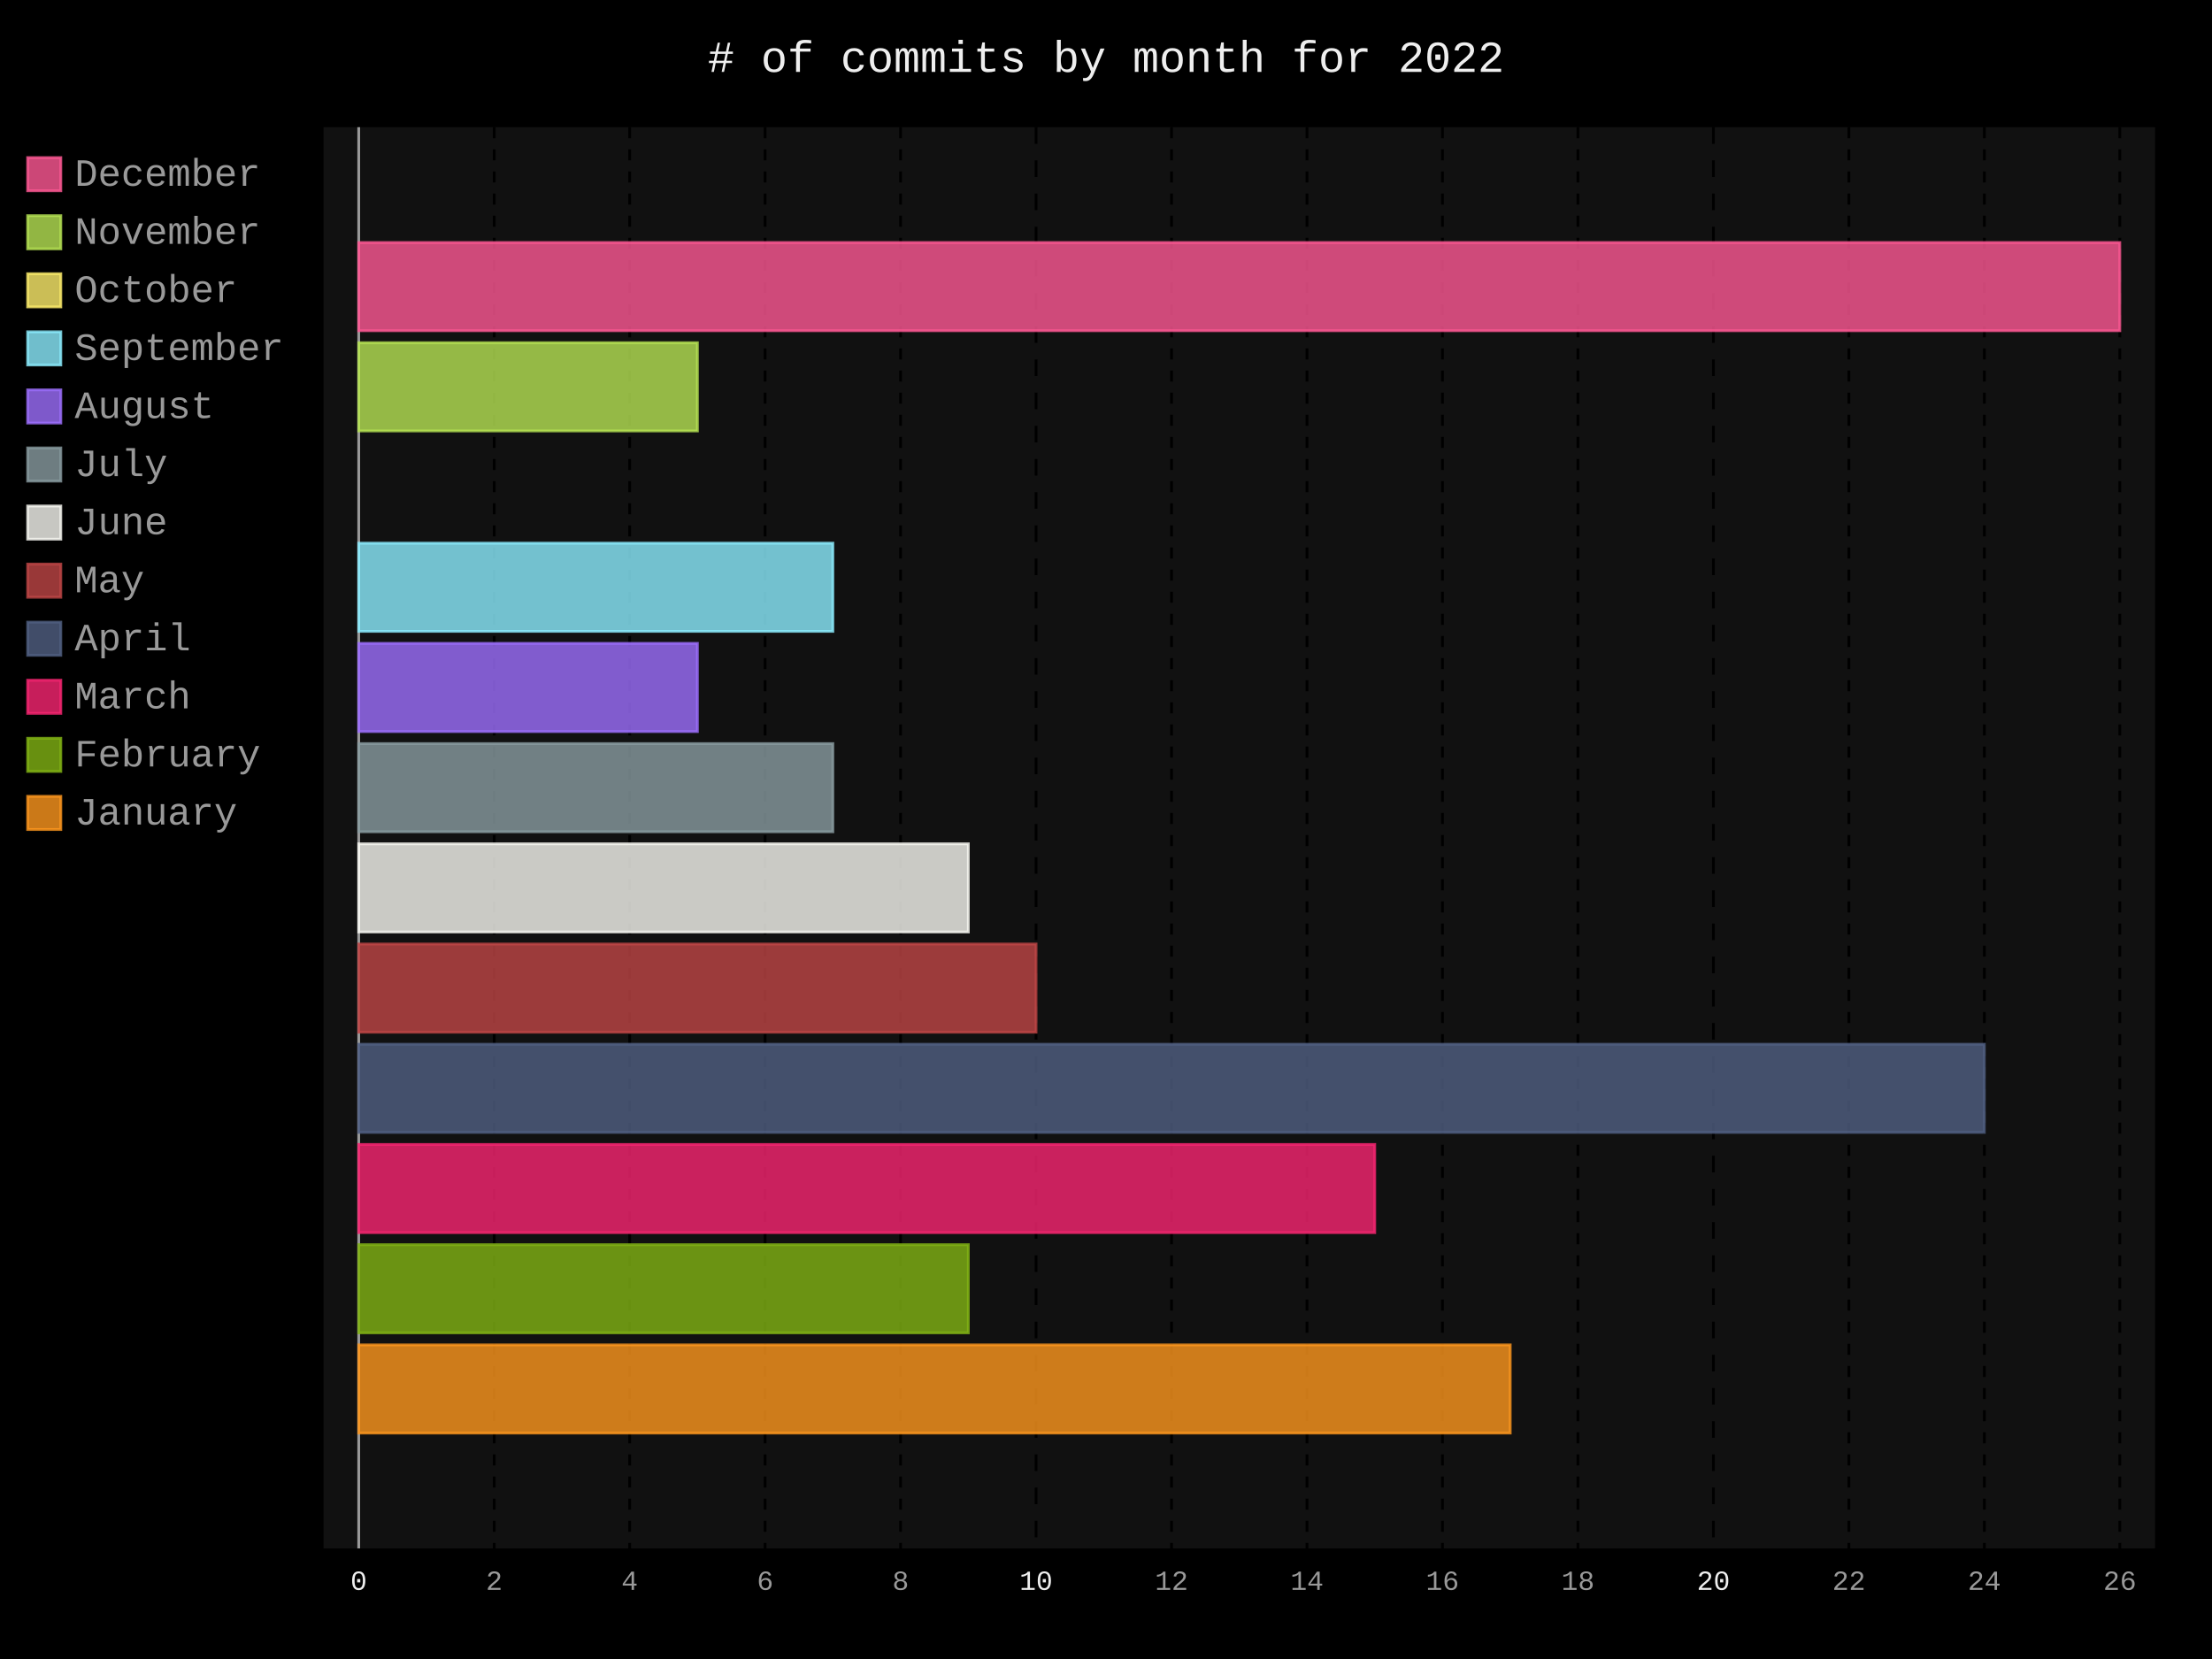
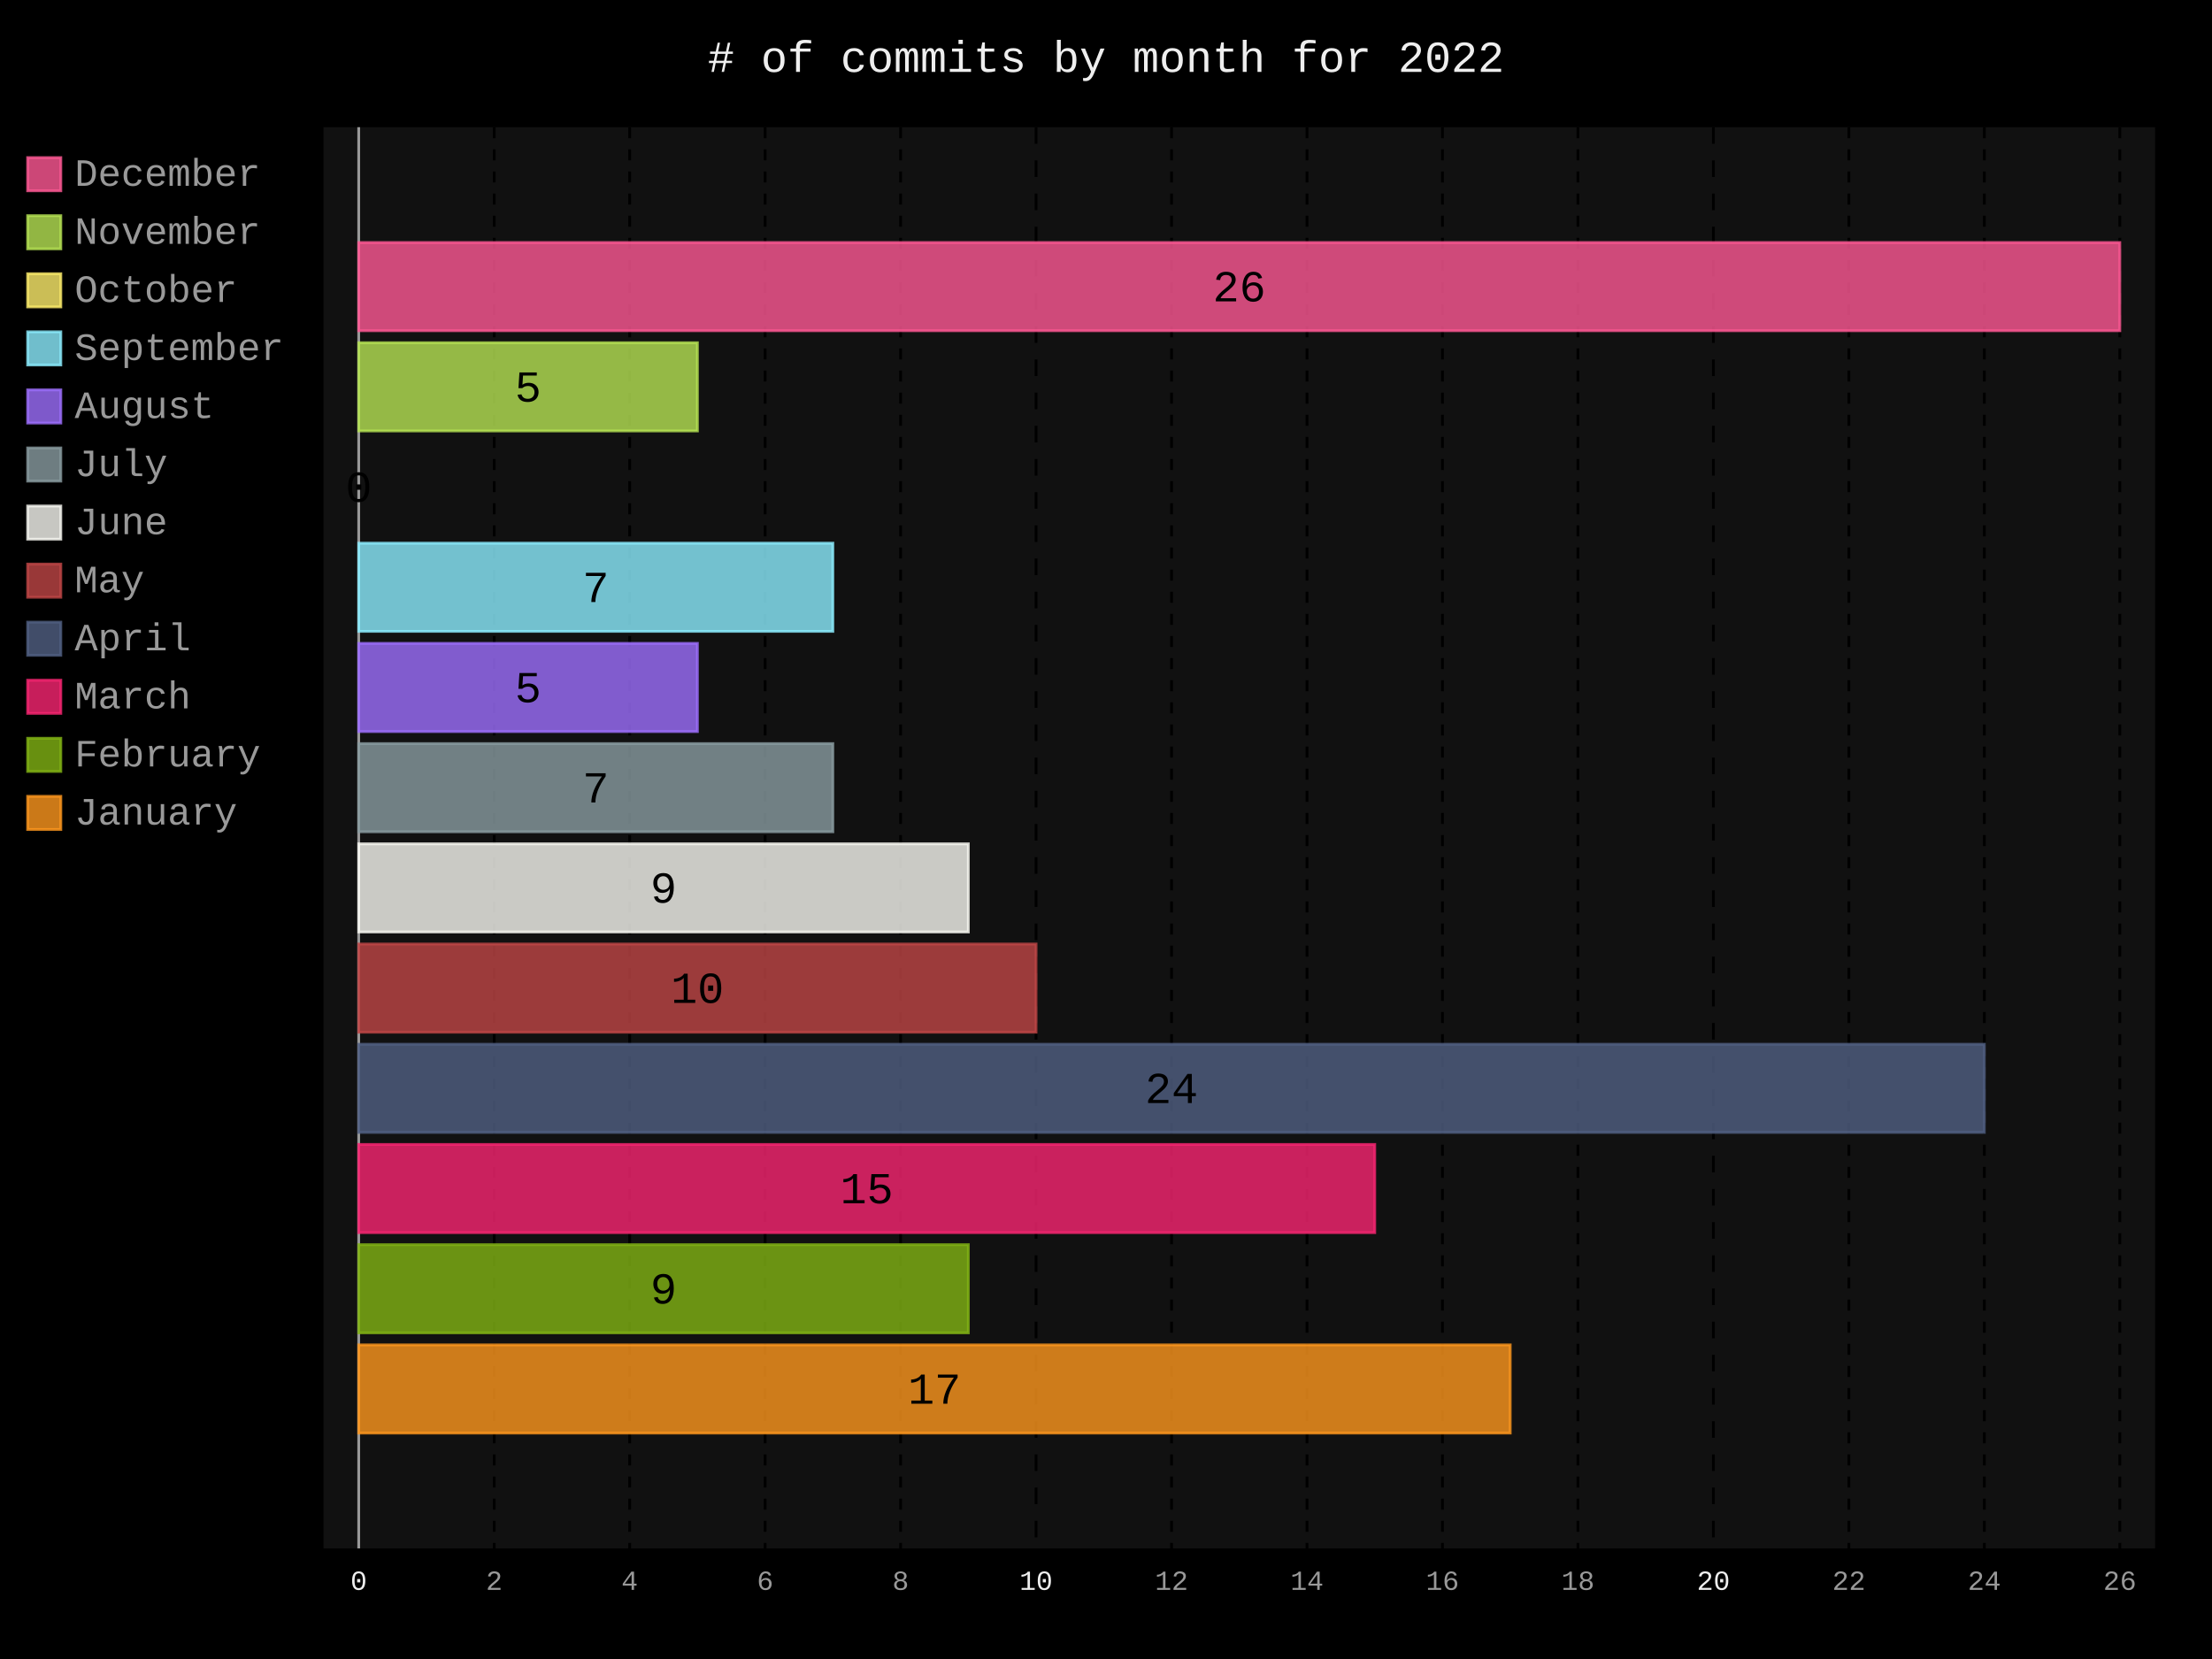
- <svg xmlns="http://www.w3.org/2000/svg" id="chart-d8beabbd-dfb9-4673-81db-0cf7e30456a6" class="pygal-chart" viewBox="0 0 800 600">
+ <svg xmlns="http://www.w3.org/2000/svg" id="chart-ef6e73ab-6a2d-4deb-a022-7710024e13cb" class="pygal-chart" viewBox="0 0 800 600">
  <defs>
-     <style type="text/css">#chart-d8beabbd-dfb9-4673-81db-0cf7e30456a6{-webkit-user-select:none;-webkit-font-smoothing:antialiased;font-family:Consolas,"Liberation Mono",Menlo,Courier,monospace}#chart-d8beabbd-dfb9-4673-81db-0cf7e30456a6 .title{font-family:Consolas,"Liberation Mono",Menlo,Courier,monospace;font-size:16px}#chart-d8beabbd-dfb9-4673-81db-0cf7e30456a6 .legends .legend text{font-family:Consolas,"Liberation Mono",Menlo,Courier,monospace;font-size:14px}#chart-d8beabbd-dfb9-4673-81db-0cf7e30456a6 .axis text{font-family:Consolas,"Liberation Mono",Menlo,Courier,monospace;font-size:10px}#chart-d8beabbd-dfb9-4673-81db-0cf7e30456a6 .axis text.major{font-family:Consolas,"Liberation Mono",Menlo,Courier,monospace;font-size:10px}#chart-d8beabbd-dfb9-4673-81db-0cf7e30456a6 .text-overlay text.value{font-family:Consolas,"Liberation Mono",Menlo,Courier,monospace;font-size:16px}#chart-d8beabbd-dfb9-4673-81db-0cf7e30456a6 .text-overlay text.label{font-family:Consolas,"Liberation Mono",Menlo,Courier,monospace;font-size:10px}#chart-d8beabbd-dfb9-4673-81db-0cf7e30456a6 .tooltip{font-family:Consolas,"Liberation Mono",Menlo,Courier,monospace;font-size:14px}#chart-d8beabbd-dfb9-4673-81db-0cf7e30456a6 text.no_data{font-family:Consolas,"Liberation Mono",Menlo,Courier,monospace;font-size:64px}
- #chart-d8beabbd-dfb9-4673-81db-0cf7e30456a6{background-color:black}#chart-d8beabbd-dfb9-4673-81db-0cf7e30456a6 path,#chart-d8beabbd-dfb9-4673-81db-0cf7e30456a6 line,#chart-d8beabbd-dfb9-4673-81db-0cf7e30456a6 rect,#chart-d8beabbd-dfb9-4673-81db-0cf7e30456a6 circle{-webkit-transition:250ms;-moz-transition:250ms;transition:250ms}#chart-d8beabbd-dfb9-4673-81db-0cf7e30456a6 .graph &gt; .background{fill:black}#chart-d8beabbd-dfb9-4673-81db-0cf7e30456a6 .plot &gt; .background{fill:#111}#chart-d8beabbd-dfb9-4673-81db-0cf7e30456a6 .graph{fill:#999}#chart-d8beabbd-dfb9-4673-81db-0cf7e30456a6 text.no_data{fill:#eee}#chart-d8beabbd-dfb9-4673-81db-0cf7e30456a6 .title{fill:#eee}#chart-d8beabbd-dfb9-4673-81db-0cf7e30456a6 .legends .legend text{fill:#999}#chart-d8beabbd-dfb9-4673-81db-0cf7e30456a6 .legends .legend:hover text{fill:#eee}#chart-d8beabbd-dfb9-4673-81db-0cf7e30456a6 .axis .line{stroke:#eee}#chart-d8beabbd-dfb9-4673-81db-0cf7e30456a6 .axis .guide.line{stroke:#555}#chart-d8beabbd-dfb9-4673-81db-0cf7e30456a6 .axis .major.line{stroke:#999}#chart-d8beabbd-dfb9-4673-81db-0cf7e30456a6 .axis text.major{fill:#eee}#chart-d8beabbd-dfb9-4673-81db-0cf7e30456a6 .axis.y .guides:hover .guide.line,#chart-d8beabbd-dfb9-4673-81db-0cf7e30456a6 .line-graph .axis.x .guides:hover .guide.line,#chart-d8beabbd-dfb9-4673-81db-0cf7e30456a6 .stackedline-graph .axis.x .guides:hover .guide.line,#chart-d8beabbd-dfb9-4673-81db-0cf7e30456a6 .xy-graph .axis.x .guides:hover .guide.line{stroke:#eee}#chart-d8beabbd-dfb9-4673-81db-0cf7e30456a6 .axis .guides:hover text{fill:#eee}#chart-d8beabbd-dfb9-4673-81db-0cf7e30456a6 .reactive{fill-opacity:.8;stroke-opacity:.8;stroke-width:1}#chart-d8beabbd-dfb9-4673-81db-0cf7e30456a6 .ci{stroke:#999}#chart-d8beabbd-dfb9-4673-81db-0cf7e30456a6 .reactive.active,#chart-d8beabbd-dfb9-4673-81db-0cf7e30456a6 .active .reactive{fill-opacity:.4;stroke-opacity:.9;stroke-width:4}#chart-d8beabbd-dfb9-4673-81db-0cf7e30456a6 .ci .reactive.active{stroke-width:1.5}#chart-d8beabbd-dfb9-4673-81db-0cf7e30456a6 .series text{fill:#eee}#chart-d8beabbd-dfb9-4673-81db-0cf7e30456a6 .tooltip rect{fill:#111;stroke:#eee;-webkit-transition:opacity 250ms;-moz-transition:opacity 250ms;transition:opacity 250ms}#chart-d8beabbd-dfb9-4673-81db-0cf7e30456a6 .tooltip .label{fill:#999}#chart-d8beabbd-dfb9-4673-81db-0cf7e30456a6 .tooltip .label{fill:#999}#chart-d8beabbd-dfb9-4673-81db-0cf7e30456a6 .tooltip .legend{font-size:.8em;fill:#555}#chart-d8beabbd-dfb9-4673-81db-0cf7e30456a6 .tooltip .x_label{font-size:.6em;fill:#eee}#chart-d8beabbd-dfb9-4673-81db-0cf7e30456a6 .tooltip .xlink{font-size:.5em;text-decoration:underline}#chart-d8beabbd-dfb9-4673-81db-0cf7e30456a6 .tooltip .value{font-size:1.5em}#chart-d8beabbd-dfb9-4673-81db-0cf7e30456a6 .bound{font-size:.5em}#chart-d8beabbd-dfb9-4673-81db-0cf7e30456a6 .max-value{font-size:.75em;fill:#555}#chart-d8beabbd-dfb9-4673-81db-0cf7e30456a6 .map-element{fill:#111;stroke:#555 !important}#chart-d8beabbd-dfb9-4673-81db-0cf7e30456a6 .map-element .reactive{fill-opacity:inherit;stroke-opacity:inherit}#chart-d8beabbd-dfb9-4673-81db-0cf7e30456a6 .color-0,#chart-d8beabbd-dfb9-4673-81db-0cf7e30456a6 .color-0 a:visited{stroke:#ff5995;fill:#ff5995}#chart-d8beabbd-dfb9-4673-81db-0cf7e30456a6 .color-1,#chart-d8beabbd-dfb9-4673-81db-0cf7e30456a6 .color-1 a:visited{stroke:#b6e354;fill:#b6e354}#chart-d8beabbd-dfb9-4673-81db-0cf7e30456a6 .color-2,#chart-d8beabbd-dfb9-4673-81db-0cf7e30456a6 .color-2 a:visited{stroke:#feed6c;fill:#feed6c}#chart-d8beabbd-dfb9-4673-81db-0cf7e30456a6 .color-3,#chart-d8beabbd-dfb9-4673-81db-0cf7e30456a6 .color-3 a:visited{stroke:#8cedff;fill:#8cedff}#chart-d8beabbd-dfb9-4673-81db-0cf7e30456a6 .color-4,#chart-d8beabbd-dfb9-4673-81db-0cf7e30456a6 .color-4 a:visited{stroke:#9e6ffe;fill:#9e6ffe}#chart-d8beabbd-dfb9-4673-81db-0cf7e30456a6 .color-5,#chart-d8beabbd-dfb9-4673-81db-0cf7e30456a6 .color-5 a:visited{stroke:#899ca1;fill:#899ca1}#chart-d8beabbd-dfb9-4673-81db-0cf7e30456a6 .color-6,#chart-d8beabbd-dfb9-4673-81db-0cf7e30456a6 .color-6 a:visited{stroke:#f8f8f2;fill:#f8f8f2}#chart-d8beabbd-dfb9-4673-81db-0cf7e30456a6 .color-7,#chart-d8beabbd-dfb9-4673-81db-0cf7e30456a6 .color-7 a:visited{stroke:#bf4646;fill:#bf4646}#chart-d8beabbd-dfb9-4673-81db-0cf7e30456a6 .color-8,#chart-d8beabbd-dfb9-4673-81db-0cf7e30456a6 .color-8 a:visited{stroke:#516083;fill:#516083}#chart-d8beabbd-dfb9-4673-81db-0cf7e30456a6 .color-9,#chart-d8beabbd-dfb9-4673-81db-0cf7e30456a6 .color-9 a:visited{stroke:#f92672;fill:#f92672}#chart-d8beabbd-dfb9-4673-81db-0cf7e30456a6 .color-10,#chart-d8beabbd-dfb9-4673-81db-0cf7e30456a6 .color-10 a:visited{stroke:#82b414;fill:#82b414}#chart-d8beabbd-dfb9-4673-81db-0cf7e30456a6 .color-11,#chart-d8beabbd-dfb9-4673-81db-0cf7e30456a6 .color-11 a:visited{stroke:#fd971f;fill:#fd971f}#chart-d8beabbd-dfb9-4673-81db-0cf7e30456a6 .text-overlay .color-0 text{fill:black}#chart-d8beabbd-dfb9-4673-81db-0cf7e30456a6 .text-overlay .color-1 text{fill:black}#chart-d8beabbd-dfb9-4673-81db-0cf7e30456a6 .text-overlay .color-2 text{fill:black}#chart-d8beabbd-dfb9-4673-81db-0cf7e30456a6 .text-overlay .color-3 text{fill:black}#chart-d8beabbd-dfb9-4673-81db-0cf7e30456a6 .text-overlay .color-4 text{fill:black}#chart-d8beabbd-dfb9-4673-81db-0cf7e30456a6 .text-overlay .color-5 text{fill:black}#chart-d8beabbd-dfb9-4673-81db-0cf7e30456a6 .text-overlay .color-6 text{fill:black}#chart-d8beabbd-dfb9-4673-81db-0cf7e30456a6 .text-overlay .color-7 text{fill:black}#chart-d8beabbd-dfb9-4673-81db-0cf7e30456a6 .text-overlay .color-8 text{fill:black}#chart-d8beabbd-dfb9-4673-81db-0cf7e30456a6 .text-overlay .color-9 text{fill:black}#chart-d8beabbd-dfb9-4673-81db-0cf7e30456a6 .text-overlay .color-10 text{fill:black}#chart-d8beabbd-dfb9-4673-81db-0cf7e30456a6 .text-overlay .color-11 text{fill:black}
- #chart-d8beabbd-dfb9-4673-81db-0cf7e30456a6 text.no_data{text-anchor:middle}#chart-d8beabbd-dfb9-4673-81db-0cf7e30456a6 .guide.line{fill:none}#chart-d8beabbd-dfb9-4673-81db-0cf7e30456a6 .centered{text-anchor:middle}#chart-d8beabbd-dfb9-4673-81db-0cf7e30456a6 .title{text-anchor:middle}#chart-d8beabbd-dfb9-4673-81db-0cf7e30456a6 .legends .legend text{fill-opacity:1}#chart-d8beabbd-dfb9-4673-81db-0cf7e30456a6 .axis.x text{text-anchor:middle}#chart-d8beabbd-dfb9-4673-81db-0cf7e30456a6 .axis.x:not(.web) text[transform]{text-anchor:start}#chart-d8beabbd-dfb9-4673-81db-0cf7e30456a6 .axis.x:not(.web) text[transform].backwards{text-anchor:end}#chart-d8beabbd-dfb9-4673-81db-0cf7e30456a6 .axis.y text{text-anchor:end}#chart-d8beabbd-dfb9-4673-81db-0cf7e30456a6 .axis.y text[transform].backwards{text-anchor:start}#chart-d8beabbd-dfb9-4673-81db-0cf7e30456a6 .axis.y2 text{text-anchor:start}#chart-d8beabbd-dfb9-4673-81db-0cf7e30456a6 .axis.y2 text[transform].backwards{text-anchor:end}#chart-d8beabbd-dfb9-4673-81db-0cf7e30456a6 .axis .guide.line{stroke-dasharray:4,4;stroke:black}#chart-d8beabbd-dfb9-4673-81db-0cf7e30456a6 .axis .major.guide.line{stroke-dasharray:6,6;stroke:black}#chart-d8beabbd-dfb9-4673-81db-0cf7e30456a6 .horizontal .axis.y .guide.line,#chart-d8beabbd-dfb9-4673-81db-0cf7e30456a6 .horizontal .axis.y2 .guide.line,#chart-d8beabbd-dfb9-4673-81db-0cf7e30456a6 .vertical .axis.x .guide.line{opacity:0}#chart-d8beabbd-dfb9-4673-81db-0cf7e30456a6 .horizontal .axis.always_show .guide.line,#chart-d8beabbd-dfb9-4673-81db-0cf7e30456a6 .vertical .axis.always_show .guide.line{opacity:1 !important}#chart-d8beabbd-dfb9-4673-81db-0cf7e30456a6 .axis.y .guides:hover .guide.line,#chart-d8beabbd-dfb9-4673-81db-0cf7e30456a6 .axis.y2 .guides:hover .guide.line,#chart-d8beabbd-dfb9-4673-81db-0cf7e30456a6 .axis.x .guides:hover .guide.line{opacity:1}#chart-d8beabbd-dfb9-4673-81db-0cf7e30456a6 .axis .guides:hover text{opacity:1}#chart-d8beabbd-dfb9-4673-81db-0cf7e30456a6 .nofill{fill:none}#chart-d8beabbd-dfb9-4673-81db-0cf7e30456a6 .subtle-fill{fill-opacity:.2}#chart-d8beabbd-dfb9-4673-81db-0cf7e30456a6 .dot{stroke-width:1px;fill-opacity:1;stroke-opacity:1}#chart-d8beabbd-dfb9-4673-81db-0cf7e30456a6 .dot.active{stroke-width:5px}#chart-d8beabbd-dfb9-4673-81db-0cf7e30456a6 .dot.negative{fill:transparent}#chart-d8beabbd-dfb9-4673-81db-0cf7e30456a6 text,#chart-d8beabbd-dfb9-4673-81db-0cf7e30456a6 tspan{stroke:none !important}#chart-d8beabbd-dfb9-4673-81db-0cf7e30456a6 .series text.active{opacity:1}#chart-d8beabbd-dfb9-4673-81db-0cf7e30456a6 .tooltip rect{fill-opacity:.95;stroke-width:.5}#chart-d8beabbd-dfb9-4673-81db-0cf7e30456a6 .tooltip text{fill-opacity:1}#chart-d8beabbd-dfb9-4673-81db-0cf7e30456a6 .showable{visibility:hidden}#chart-d8beabbd-dfb9-4673-81db-0cf7e30456a6 .showable.shown{visibility:visible}#chart-d8beabbd-dfb9-4673-81db-0cf7e30456a6 .gauge-background{fill:rgba(229,229,229,1);stroke:none}#chart-d8beabbd-dfb9-4673-81db-0cf7e30456a6 .bg-lines{stroke:black;stroke-width:2px}</style>
+     <style type="text/css">#chart-ef6e73ab-6a2d-4deb-a022-7710024e13cb{-webkit-user-select:none;-webkit-font-smoothing:antialiased;font-family:Consolas,"Liberation Mono",Menlo,Courier,monospace}#chart-ef6e73ab-6a2d-4deb-a022-7710024e13cb .title{font-family:Consolas,"Liberation Mono",Menlo,Courier,monospace;font-size:16px}#chart-ef6e73ab-6a2d-4deb-a022-7710024e13cb .legends .legend text{font-family:Consolas,"Liberation Mono",Menlo,Courier,monospace;font-size:14px}#chart-ef6e73ab-6a2d-4deb-a022-7710024e13cb .axis text{font-family:Consolas,"Liberation Mono",Menlo,Courier,monospace;font-size:10px}#chart-ef6e73ab-6a2d-4deb-a022-7710024e13cb .axis text.major{font-family:Consolas,"Liberation Mono",Menlo,Courier,monospace;font-size:10px}#chart-ef6e73ab-6a2d-4deb-a022-7710024e13cb .text-overlay text.value{font-family:Consolas,"Liberation Mono",Menlo,Courier,monospace;font-size:16px}#chart-ef6e73ab-6a2d-4deb-a022-7710024e13cb .text-overlay text.label{font-family:Consolas,"Liberation Mono",Menlo,Courier,monospace;font-size:10px}#chart-ef6e73ab-6a2d-4deb-a022-7710024e13cb .tooltip{font-family:Consolas,"Liberation Mono",Menlo,Courier,monospace;font-size:14px}#chart-ef6e73ab-6a2d-4deb-a022-7710024e13cb text.no_data{font-family:Consolas,"Liberation Mono",Menlo,Courier,monospace;font-size:64px}
+ #chart-ef6e73ab-6a2d-4deb-a022-7710024e13cb{background-color:black}#chart-ef6e73ab-6a2d-4deb-a022-7710024e13cb path,#chart-ef6e73ab-6a2d-4deb-a022-7710024e13cb line,#chart-ef6e73ab-6a2d-4deb-a022-7710024e13cb rect,#chart-ef6e73ab-6a2d-4deb-a022-7710024e13cb circle{-webkit-transition:250ms;-moz-transition:250ms;transition:250ms}#chart-ef6e73ab-6a2d-4deb-a022-7710024e13cb .graph &gt; .background{fill:black}#chart-ef6e73ab-6a2d-4deb-a022-7710024e13cb .plot &gt; .background{fill:#111}#chart-ef6e73ab-6a2d-4deb-a022-7710024e13cb .graph{fill:#999}#chart-ef6e73ab-6a2d-4deb-a022-7710024e13cb text.no_data{fill:#eee}#chart-ef6e73ab-6a2d-4deb-a022-7710024e13cb .title{fill:#eee}#chart-ef6e73ab-6a2d-4deb-a022-7710024e13cb .legends .legend text{fill:#999}#chart-ef6e73ab-6a2d-4deb-a022-7710024e13cb .legends .legend:hover text{fill:#eee}#chart-ef6e73ab-6a2d-4deb-a022-7710024e13cb .axis .line{stroke:#eee}#chart-ef6e73ab-6a2d-4deb-a022-7710024e13cb .axis .guide.line{stroke:#555}#chart-ef6e73ab-6a2d-4deb-a022-7710024e13cb .axis .major.line{stroke:#999}#chart-ef6e73ab-6a2d-4deb-a022-7710024e13cb .axis text.major{fill:#eee}#chart-ef6e73ab-6a2d-4deb-a022-7710024e13cb .axis.y .guides:hover .guide.line,#chart-ef6e73ab-6a2d-4deb-a022-7710024e13cb .line-graph .axis.x .guides:hover .guide.line,#chart-ef6e73ab-6a2d-4deb-a022-7710024e13cb .stackedline-graph .axis.x .guides:hover .guide.line,#chart-ef6e73ab-6a2d-4deb-a022-7710024e13cb .xy-graph .axis.x .guides:hover .guide.line{stroke:#eee}#chart-ef6e73ab-6a2d-4deb-a022-7710024e13cb .axis .guides:hover text{fill:#eee}#chart-ef6e73ab-6a2d-4deb-a022-7710024e13cb .reactive{fill-opacity:.8;stroke-opacity:.8;stroke-width:1}#chart-ef6e73ab-6a2d-4deb-a022-7710024e13cb .ci{stroke:#999}#chart-ef6e73ab-6a2d-4deb-a022-7710024e13cb .reactive.active,#chart-ef6e73ab-6a2d-4deb-a022-7710024e13cb .active .reactive{fill-opacity:.4;stroke-opacity:.9;stroke-width:4}#chart-ef6e73ab-6a2d-4deb-a022-7710024e13cb .ci .reactive.active{stroke-width:1.5}#chart-ef6e73ab-6a2d-4deb-a022-7710024e13cb .series text{fill:#eee}#chart-ef6e73ab-6a2d-4deb-a022-7710024e13cb .tooltip rect{fill:#111;stroke:#eee;-webkit-transition:opacity 250ms;-moz-transition:opacity 250ms;transition:opacity 250ms}#chart-ef6e73ab-6a2d-4deb-a022-7710024e13cb .tooltip .label{fill:#999}#chart-ef6e73ab-6a2d-4deb-a022-7710024e13cb .tooltip .label{fill:#999}#chart-ef6e73ab-6a2d-4deb-a022-7710024e13cb .tooltip .legend{font-size:.8em;fill:#555}#chart-ef6e73ab-6a2d-4deb-a022-7710024e13cb .tooltip .x_label{font-size:.6em;fill:#eee}#chart-ef6e73ab-6a2d-4deb-a022-7710024e13cb .tooltip .xlink{font-size:.5em;text-decoration:underline}#chart-ef6e73ab-6a2d-4deb-a022-7710024e13cb .tooltip .value{font-size:1.5em}#chart-ef6e73ab-6a2d-4deb-a022-7710024e13cb .bound{font-size:.5em}#chart-ef6e73ab-6a2d-4deb-a022-7710024e13cb .max-value{font-size:.75em;fill:#555}#chart-ef6e73ab-6a2d-4deb-a022-7710024e13cb .map-element{fill:#111;stroke:#555 !important}#chart-ef6e73ab-6a2d-4deb-a022-7710024e13cb .map-element .reactive{fill-opacity:inherit;stroke-opacity:inherit}#chart-ef6e73ab-6a2d-4deb-a022-7710024e13cb .color-0,#chart-ef6e73ab-6a2d-4deb-a022-7710024e13cb .color-0 a:visited{stroke:#ff5995;fill:#ff5995}#chart-ef6e73ab-6a2d-4deb-a022-7710024e13cb .color-1,#chart-ef6e73ab-6a2d-4deb-a022-7710024e13cb .color-1 a:visited{stroke:#b6e354;fill:#b6e354}#chart-ef6e73ab-6a2d-4deb-a022-7710024e13cb .color-2,#chart-ef6e73ab-6a2d-4deb-a022-7710024e13cb .color-2 a:visited{stroke:#feed6c;fill:#feed6c}#chart-ef6e73ab-6a2d-4deb-a022-7710024e13cb .color-3,#chart-ef6e73ab-6a2d-4deb-a022-7710024e13cb .color-3 a:visited{stroke:#8cedff;fill:#8cedff}#chart-ef6e73ab-6a2d-4deb-a022-7710024e13cb .color-4,#chart-ef6e73ab-6a2d-4deb-a022-7710024e13cb .color-4 a:visited{stroke:#9e6ffe;fill:#9e6ffe}#chart-ef6e73ab-6a2d-4deb-a022-7710024e13cb .color-5,#chart-ef6e73ab-6a2d-4deb-a022-7710024e13cb .color-5 a:visited{stroke:#899ca1;fill:#899ca1}#chart-ef6e73ab-6a2d-4deb-a022-7710024e13cb .color-6,#chart-ef6e73ab-6a2d-4deb-a022-7710024e13cb .color-6 a:visited{stroke:#f8f8f2;fill:#f8f8f2}#chart-ef6e73ab-6a2d-4deb-a022-7710024e13cb .color-7,#chart-ef6e73ab-6a2d-4deb-a022-7710024e13cb .color-7 a:visited{stroke:#bf4646;fill:#bf4646}#chart-ef6e73ab-6a2d-4deb-a022-7710024e13cb .color-8,#chart-ef6e73ab-6a2d-4deb-a022-7710024e13cb .color-8 a:visited{stroke:#516083;fill:#516083}#chart-ef6e73ab-6a2d-4deb-a022-7710024e13cb .color-9,#chart-ef6e73ab-6a2d-4deb-a022-7710024e13cb .color-9 a:visited{stroke:#f92672;fill:#f92672}#chart-ef6e73ab-6a2d-4deb-a022-7710024e13cb .color-10,#chart-ef6e73ab-6a2d-4deb-a022-7710024e13cb .color-10 a:visited{stroke:#82b414;fill:#82b414}#chart-ef6e73ab-6a2d-4deb-a022-7710024e13cb .color-11,#chart-ef6e73ab-6a2d-4deb-a022-7710024e13cb .color-11 a:visited{stroke:#fd971f;fill:#fd971f}#chart-ef6e73ab-6a2d-4deb-a022-7710024e13cb .text-overlay .color-0 text{fill:black}#chart-ef6e73ab-6a2d-4deb-a022-7710024e13cb .text-overlay .color-1 text{fill:black}#chart-ef6e73ab-6a2d-4deb-a022-7710024e13cb .text-overlay .color-2 text{fill:black}#chart-ef6e73ab-6a2d-4deb-a022-7710024e13cb .text-overlay .color-3 text{fill:black}#chart-ef6e73ab-6a2d-4deb-a022-7710024e13cb .text-overlay .color-4 text{fill:black}#chart-ef6e73ab-6a2d-4deb-a022-7710024e13cb .text-overlay .color-5 text{fill:black}#chart-ef6e73ab-6a2d-4deb-a022-7710024e13cb .text-overlay .color-6 text{fill:black}#chart-ef6e73ab-6a2d-4deb-a022-7710024e13cb .text-overlay .color-7 text{fill:black}#chart-ef6e73ab-6a2d-4deb-a022-7710024e13cb .text-overlay .color-8 text{fill:black}#chart-ef6e73ab-6a2d-4deb-a022-7710024e13cb .text-overlay .color-9 text{fill:black}#chart-ef6e73ab-6a2d-4deb-a022-7710024e13cb .text-overlay .color-10 text{fill:black}#chart-ef6e73ab-6a2d-4deb-a022-7710024e13cb .text-overlay .color-11 text{fill:black}
+ #chart-ef6e73ab-6a2d-4deb-a022-7710024e13cb text.no_data{text-anchor:middle}#chart-ef6e73ab-6a2d-4deb-a022-7710024e13cb .guide.line{fill:none}#chart-ef6e73ab-6a2d-4deb-a022-7710024e13cb .centered{text-anchor:middle}#chart-ef6e73ab-6a2d-4deb-a022-7710024e13cb .title{text-anchor:middle}#chart-ef6e73ab-6a2d-4deb-a022-7710024e13cb .legends .legend text{fill-opacity:1}#chart-ef6e73ab-6a2d-4deb-a022-7710024e13cb .axis.x text{text-anchor:middle}#chart-ef6e73ab-6a2d-4deb-a022-7710024e13cb .axis.x:not(.web) text[transform]{text-anchor:start}#chart-ef6e73ab-6a2d-4deb-a022-7710024e13cb .axis.x:not(.web) text[transform].backwards{text-anchor:end}#chart-ef6e73ab-6a2d-4deb-a022-7710024e13cb .axis.y text{text-anchor:end}#chart-ef6e73ab-6a2d-4deb-a022-7710024e13cb .axis.y text[transform].backwards{text-anchor:start}#chart-ef6e73ab-6a2d-4deb-a022-7710024e13cb .axis.y2 text{text-anchor:start}#chart-ef6e73ab-6a2d-4deb-a022-7710024e13cb .axis.y2 text[transform].backwards{text-anchor:end}#chart-ef6e73ab-6a2d-4deb-a022-7710024e13cb .axis .guide.line{stroke-dasharray:4,4;stroke:black}#chart-ef6e73ab-6a2d-4deb-a022-7710024e13cb .axis .major.guide.line{stroke-dasharray:6,6;stroke:black}#chart-ef6e73ab-6a2d-4deb-a022-7710024e13cb .horizontal .axis.y .guide.line,#chart-ef6e73ab-6a2d-4deb-a022-7710024e13cb .horizontal .axis.y2 .guide.line,#chart-ef6e73ab-6a2d-4deb-a022-7710024e13cb .vertical .axis.x .guide.line{opacity:0}#chart-ef6e73ab-6a2d-4deb-a022-7710024e13cb .horizontal .axis.always_show .guide.line,#chart-ef6e73ab-6a2d-4deb-a022-7710024e13cb .vertical .axis.always_show .guide.line{opacity:1 !important}#chart-ef6e73ab-6a2d-4deb-a022-7710024e13cb .axis.y .guides:hover .guide.line,#chart-ef6e73ab-6a2d-4deb-a022-7710024e13cb .axis.y2 .guides:hover .guide.line,#chart-ef6e73ab-6a2d-4deb-a022-7710024e13cb .axis.x .guides:hover .guide.line{opacity:1}#chart-ef6e73ab-6a2d-4deb-a022-7710024e13cb .axis .guides:hover text{opacity:1}#chart-ef6e73ab-6a2d-4deb-a022-7710024e13cb .nofill{fill:none}#chart-ef6e73ab-6a2d-4deb-a022-7710024e13cb .subtle-fill{fill-opacity:.2}#chart-ef6e73ab-6a2d-4deb-a022-7710024e13cb .dot{stroke-width:1px;fill-opacity:1;stroke-opacity:1}#chart-ef6e73ab-6a2d-4deb-a022-7710024e13cb .dot.active{stroke-width:5px}#chart-ef6e73ab-6a2d-4deb-a022-7710024e13cb .dot.negative{fill:transparent}#chart-ef6e73ab-6a2d-4deb-a022-7710024e13cb text,#chart-ef6e73ab-6a2d-4deb-a022-7710024e13cb tspan{stroke:none !important}#chart-ef6e73ab-6a2d-4deb-a022-7710024e13cb .series text.active{opacity:1}#chart-ef6e73ab-6a2d-4deb-a022-7710024e13cb .tooltip rect{fill-opacity:.95;stroke-width:.5}#chart-ef6e73ab-6a2d-4deb-a022-7710024e13cb .tooltip text{fill-opacity:1}#chart-ef6e73ab-6a2d-4deb-a022-7710024e13cb .showable{visibility:hidden}#chart-ef6e73ab-6a2d-4deb-a022-7710024e13cb .showable.shown{visibility:visible}#chart-ef6e73ab-6a2d-4deb-a022-7710024e13cb .gauge-background{fill:rgba(229,229,229,1);stroke:none}#chart-ef6e73ab-6a2d-4deb-a022-7710024e13cb .bg-lines{stroke:black;stroke-width:2px}</style>
  </defs>
  <g class="graph horizontalbar-graph horizontal">
    <rect x="0" y="0" width="800" height="600" class="background" />
    <g transform="translate(117, 46)" class="plot">
      <rect x="0" y="0" width="662.4" height="514" class="background" />
      <g class="axis x always_show">
        <g class="guides">
          <path d="M12.738 0 v514" class="axis major line" />
          <text x="12.738" y="529.0" class="major">0</text>
        </g>
        <g class="guides">
          <path d="M61.733 0 v514" class="guide line" />
          <text x="61.733" y="529.0" class="">2</text>
        </g>
        <g class="guides">
          <path d="M110.727 0 v514" class="guide line" />
          <text x="110.727" y="529.0" class="">4</text>
        </g>
        <g class="guides">
          <path d="M159.721 0 v514" class="guide line" />
          <text x="159.721" y="529.0" class="">6</text>
        </g>
        <g class="guides">
          <path d="M208.715 0 v514" class="guide line" />
          <text x="208.715" y="529.0" class="">8</text>
        </g>
        <g class="guides">
          <path d="M257.709 0 v514" class="major guide line" />
          <text x="257.709" y="529.0" class="major">10</text>
        </g>
        <g class="guides">
          <path d="M306.703 0 v514" class="guide line" />
          <text x="306.703" y="529.0" class="">12</text>
        </g>
        <g class="guides">
          <path d="M355.697 0 v514" class="guide line" />
          <text x="355.697" y="529.0" class="">14</text>
        </g>
        <g class="guides">
          <path d="M404.691 0 v514" class="guide line" />
          <text x="404.691" y="529.0" class="">16</text>
        </g>
        <g class="guides">
          <path d="M453.685 0 v514" class="guide line" />
          <text x="453.685" y="529.0" class="">18</text>
        </g>
        <g class="guides">
          <path d="M502.679 0 v514" class="major guide line" />
          <text x="502.679" y="529.0" class="major">20</text>
        </g>
        <g class="guides">
          <path d="M551.673 0 v514" class="guide line" />
          <text x="551.673" y="529.0" class="">22</text>
        </g>
        <g class="guides">
          <path d="M600.667 0 v514" class="guide line" />
          <text x="600.667" y="529.0" class="">24</text>
        </g>
        <g class="guides">
          <path d="M649.662 0 v514" class="guide line" />
          <text x="649.662" y="529.0" class="">26</text>
        </g>
      </g>
      <g class="series serie-11 color-11">
        <g class="bars">
          <g class="bar">
            <rect x="12.738" y="440.393" rx="0" ry="0" width="416.45" height="31.894" class="rect reactive tooltip-trigger" />
          </g>
        </g>
      </g>
      <g class="series serie-10 color-10">
        <g class="bars">
          <g class="bar">
            <rect x="12.738" y="404.149" rx="0" ry="0" width="220.473" height="31.894" class="rect reactive tooltip-trigger" />
          </g>
        </g>
      </g>
      <g class="series serie-9 color-9">
        <g class="bars">
          <g class="bar">
            <rect x="12.738" y="367.905" rx="0" ry="0" width="367.456" height="31.894" class="rect reactive tooltip-trigger" />
          </g>
        </g>
      </g>
      <g class="series serie-8 color-8">
        <g class="bars">
          <g class="bar">
            <rect x="12.738" y="331.662" rx="0" ry="0" width="587.929" height="31.894" class="rect reactive tooltip-trigger" />
          </g>
        </g>
      </g>
      <g class="series serie-7 color-7">
        <g class="bars">
          <g class="bar">
            <rect x="12.738" y="295.418" rx="0" ry="0" width="244.97" height="31.894" class="rect reactive tooltip-trigger" />
          </g>
        </g>
      </g>
      <g class="series serie-6 color-6">
        <g class="bars">
          <g class="bar">
            <rect x="12.738" y="259.175" rx="0" ry="0" width="220.473" height="31.894" class="rect reactive tooltip-trigger" />
          </g>
        </g>
      </g>
      <g class="series serie-5 color-5">
        <g class="bars">
          <g class="bar">
            <rect x="12.738" y="222.931" rx="0" ry="0" width="171.479" height="31.894" class="rect reactive tooltip-trigger" />
          </g>
        </g>
      </g>
      <g class="series serie-4 color-4">
        <g class="bars">
          <g class="bar">
            <rect x="12.738" y="186.687" rx="0" ry="0" width="122.485" height="31.894" class="rect reactive tooltip-trigger" />
          </g>
        </g>
      </g>
      <g class="series serie-3 color-3">
        <g class="bars">
          <g class="bar">
            <rect x="12.738" y="150.444" rx="0" ry="0" width="171.479" height="31.894" class="rect reactive tooltip-trigger" />
          </g>
        </g>
      </g>
      <g class="series serie-2 color-2">
        <g class="bars">
          <g class="bar">
            <rect x="12.738" y="114.2" rx="0" ry="0" height="31.894" class="rect reactive tooltip-trigger" />
          </g>
        </g>
      </g>
      <g class="series serie-1 color-1">
        <g class="bars">
          <g class="bar">
            <rect x="12.738" y="77.957" rx="0" ry="0" width="122.485" height="31.894" class="rect reactive tooltip-trigger" />
          </g>
        </g>
      </g>
      <g class="series serie-0 color-0">
        <g class="bars">
          <g class="bar">
            <rect x="12.738" y="41.713" rx="0" ry="0" width="636.923" height="31.894" class="rect reactive tooltip-trigger" />
          </g>
        </g>
      </g>
    </g>
    <g class="titles">
      <text x="400.0" y="26" class="title plot_title"># of commits by month for 2022</text>
    </g>
    <g transform="translate(117, 46)" class="plot overlay">
      <g class="series serie-11 color-11" />
      <g class="series serie-10 color-10" />
      <g class="series serie-9 color-9" />
      <g class="series serie-8 color-8" />
      <g class="series serie-7 color-7" />
      <g class="series serie-6 color-6" />
      <g class="series serie-5 color-5" />
      <g class="series serie-4 color-4" />
      <g class="series serie-3 color-3" />
      <g class="series serie-2 color-2" />
      <g class="series serie-1 color-1" />
      <g class="series serie-0 color-0" />
    </g>
    <g transform="translate(117, 46)" class="plot text-overlay">
-       <g class="series serie-11 color-11" />
-       <g class="series serie-10 color-10" />
-       <g class="series serie-9 color-9" />
-       <g class="series serie-8 color-8" />
-       <g class="series serie-7 color-7" />
-       <g class="series serie-6 color-6" />
-       <g class="series serie-5 color-5" />
-       <g class="series serie-4 color-4" />
-       <g class="series serie-3 color-3" />
-       <g class="series serie-2 color-2" />
-       <g class="series serie-1 color-1" />
-       <g class="series serie-0 color-0" />
+       <g class="series serie-11 color-11">
+         <text text-anchor="middle" x="220.963" y="461.673" class="value">17</text>
+       </g>
+       <g class="series serie-10 color-10">
+         <text text-anchor="middle" x="122.975" y="425.429" class="value">9</text>
+       </g>
+       <g class="series serie-9 color-9">
+         <text text-anchor="middle" x="196.466" y="389.186" class="value">15</text>
+       </g>
+       <g class="series serie-8 color-8">
+         <text text-anchor="middle" x="306.703" y="352.942" class="value">24</text>
+       </g>
+       <g class="series serie-7 color-7">
+         <text text-anchor="middle" x="135.224" y="316.699" class="value">10</text>
+       </g>
+       <g class="series serie-6 color-6">
+         <text text-anchor="middle" x="122.975" y="280.455" class="value">9</text>
+       </g>
+       <g class="series serie-5 color-5">
+         <text text-anchor="middle" x="98.478" y="244.212" class="value">7</text>
+       </g>
+       <g class="series serie-4 color-4">
+         <text text-anchor="middle" x="73.981" y="207.968" class="value">5</text>
+       </g>
+       <g class="series serie-3 color-3">
+         <text text-anchor="middle" x="98.478" y="171.724" class="value">7</text>
+       </g>
+       <g class="series serie-2 color-2">
+         <text text-anchor="middle" x="12.738" y="135.481" class="value">0</text>
+       </g>
+       <g class="series serie-1 color-1">
+         <text text-anchor="middle" x="73.981" y="99.237" class="value">5</text>
+       </g>
+       <g class="series serie-0 color-0">
+         <text text-anchor="middle" x="331.2" y="62.994" class="value">26</text>
+       </g>
    </g>
    <g transform="translate(117, 46)" class="plot tooltip-overlay">
      <g transform="translate(0 0)" style="opacity: 0" class="tooltip">
        <rect rx="0" ry="0" width="0" height="0" class="tooltip-box" />
        <g class="text" />
      </g>
    </g>
    <g transform="translate(10, 56)" class="legends">
      <g id="activate-serie-0" class="legend reactive activate-serie">
        <rect x="0.0" y="1.0" width="12" height="12" class="color-0 reactive" />
        <text x="17.0" y="11.2">December</text>
      </g>
      <g id="activate-serie-1" class="legend reactive activate-serie">
        <rect x="0.0" y="22.0" width="12" height="12" class="color-1 reactive" />
        <text x="17.0" y="32.2">November</text>
      </g>
      <g id="activate-serie-2" class="legend reactive activate-serie">
        <rect x="0.0" y="43.0" width="12" height="12" class="color-2 reactive" />
        <text x="17.0" y="53.2">October</text>
      </g>
      <g id="activate-serie-3" class="legend reactive activate-serie">
        <rect x="0.0" y="64.0" width="12" height="12" class="color-3 reactive" />
        <text x="17.0" y="74.2">September</text>
      </g>
      <g id="activate-serie-4" class="legend reactive activate-serie">
        <rect x="0.0" y="85.0" width="12" height="12" class="color-4 reactive" />
        <text x="17.0" y="95.2">August</text>
      </g>
      <g id="activate-serie-5" class="legend reactive activate-serie">
        <rect x="0.0" y="106.0" width="12" height="12" class="color-5 reactive" />
        <text x="17.0" y="116.2">July</text>
      </g>
      <g id="activate-serie-6" class="legend reactive activate-serie">
        <rect x="0.0" y="127.0" width="12" height="12" class="color-6 reactive" />
        <text x="17.0" y="137.2">June</text>
      </g>
      <g id="activate-serie-7" class="legend reactive activate-serie">
        <rect x="0.0" y="148.0" width="12" height="12" class="color-7 reactive" />
        <text x="17.0" y="158.2">May</text>
      </g>
      <g id="activate-serie-8" class="legend reactive activate-serie">
        <rect x="0.0" y="169.0" width="12" height="12" class="color-8 reactive" />
        <text x="17.0" y="179.2">April</text>
      </g>
      <g id="activate-serie-9" class="legend reactive activate-serie">
        <rect x="0.0" y="190.0" width="12" height="12" class="color-9 reactive" />
        <text x="17.0" y="200.2">March</text>
      </g>
      <g id="activate-serie-10" class="legend reactive activate-serie">
        <rect x="0.0" y="211.0" width="12" height="12" class="color-10 reactive" />
        <text x="17.0" y="221.2">February</text>
      </g>
      <g id="activate-serie-11" class="legend reactive activate-serie">
        <rect x="0.0" y="232.0" width="12" height="12" class="color-11 reactive" />
        <text x="17.0" y="242.2">January</text>
      </g>
    </g>
    <g transform="translate(790, 56)" class="legends" />
  </g>
</svg>
